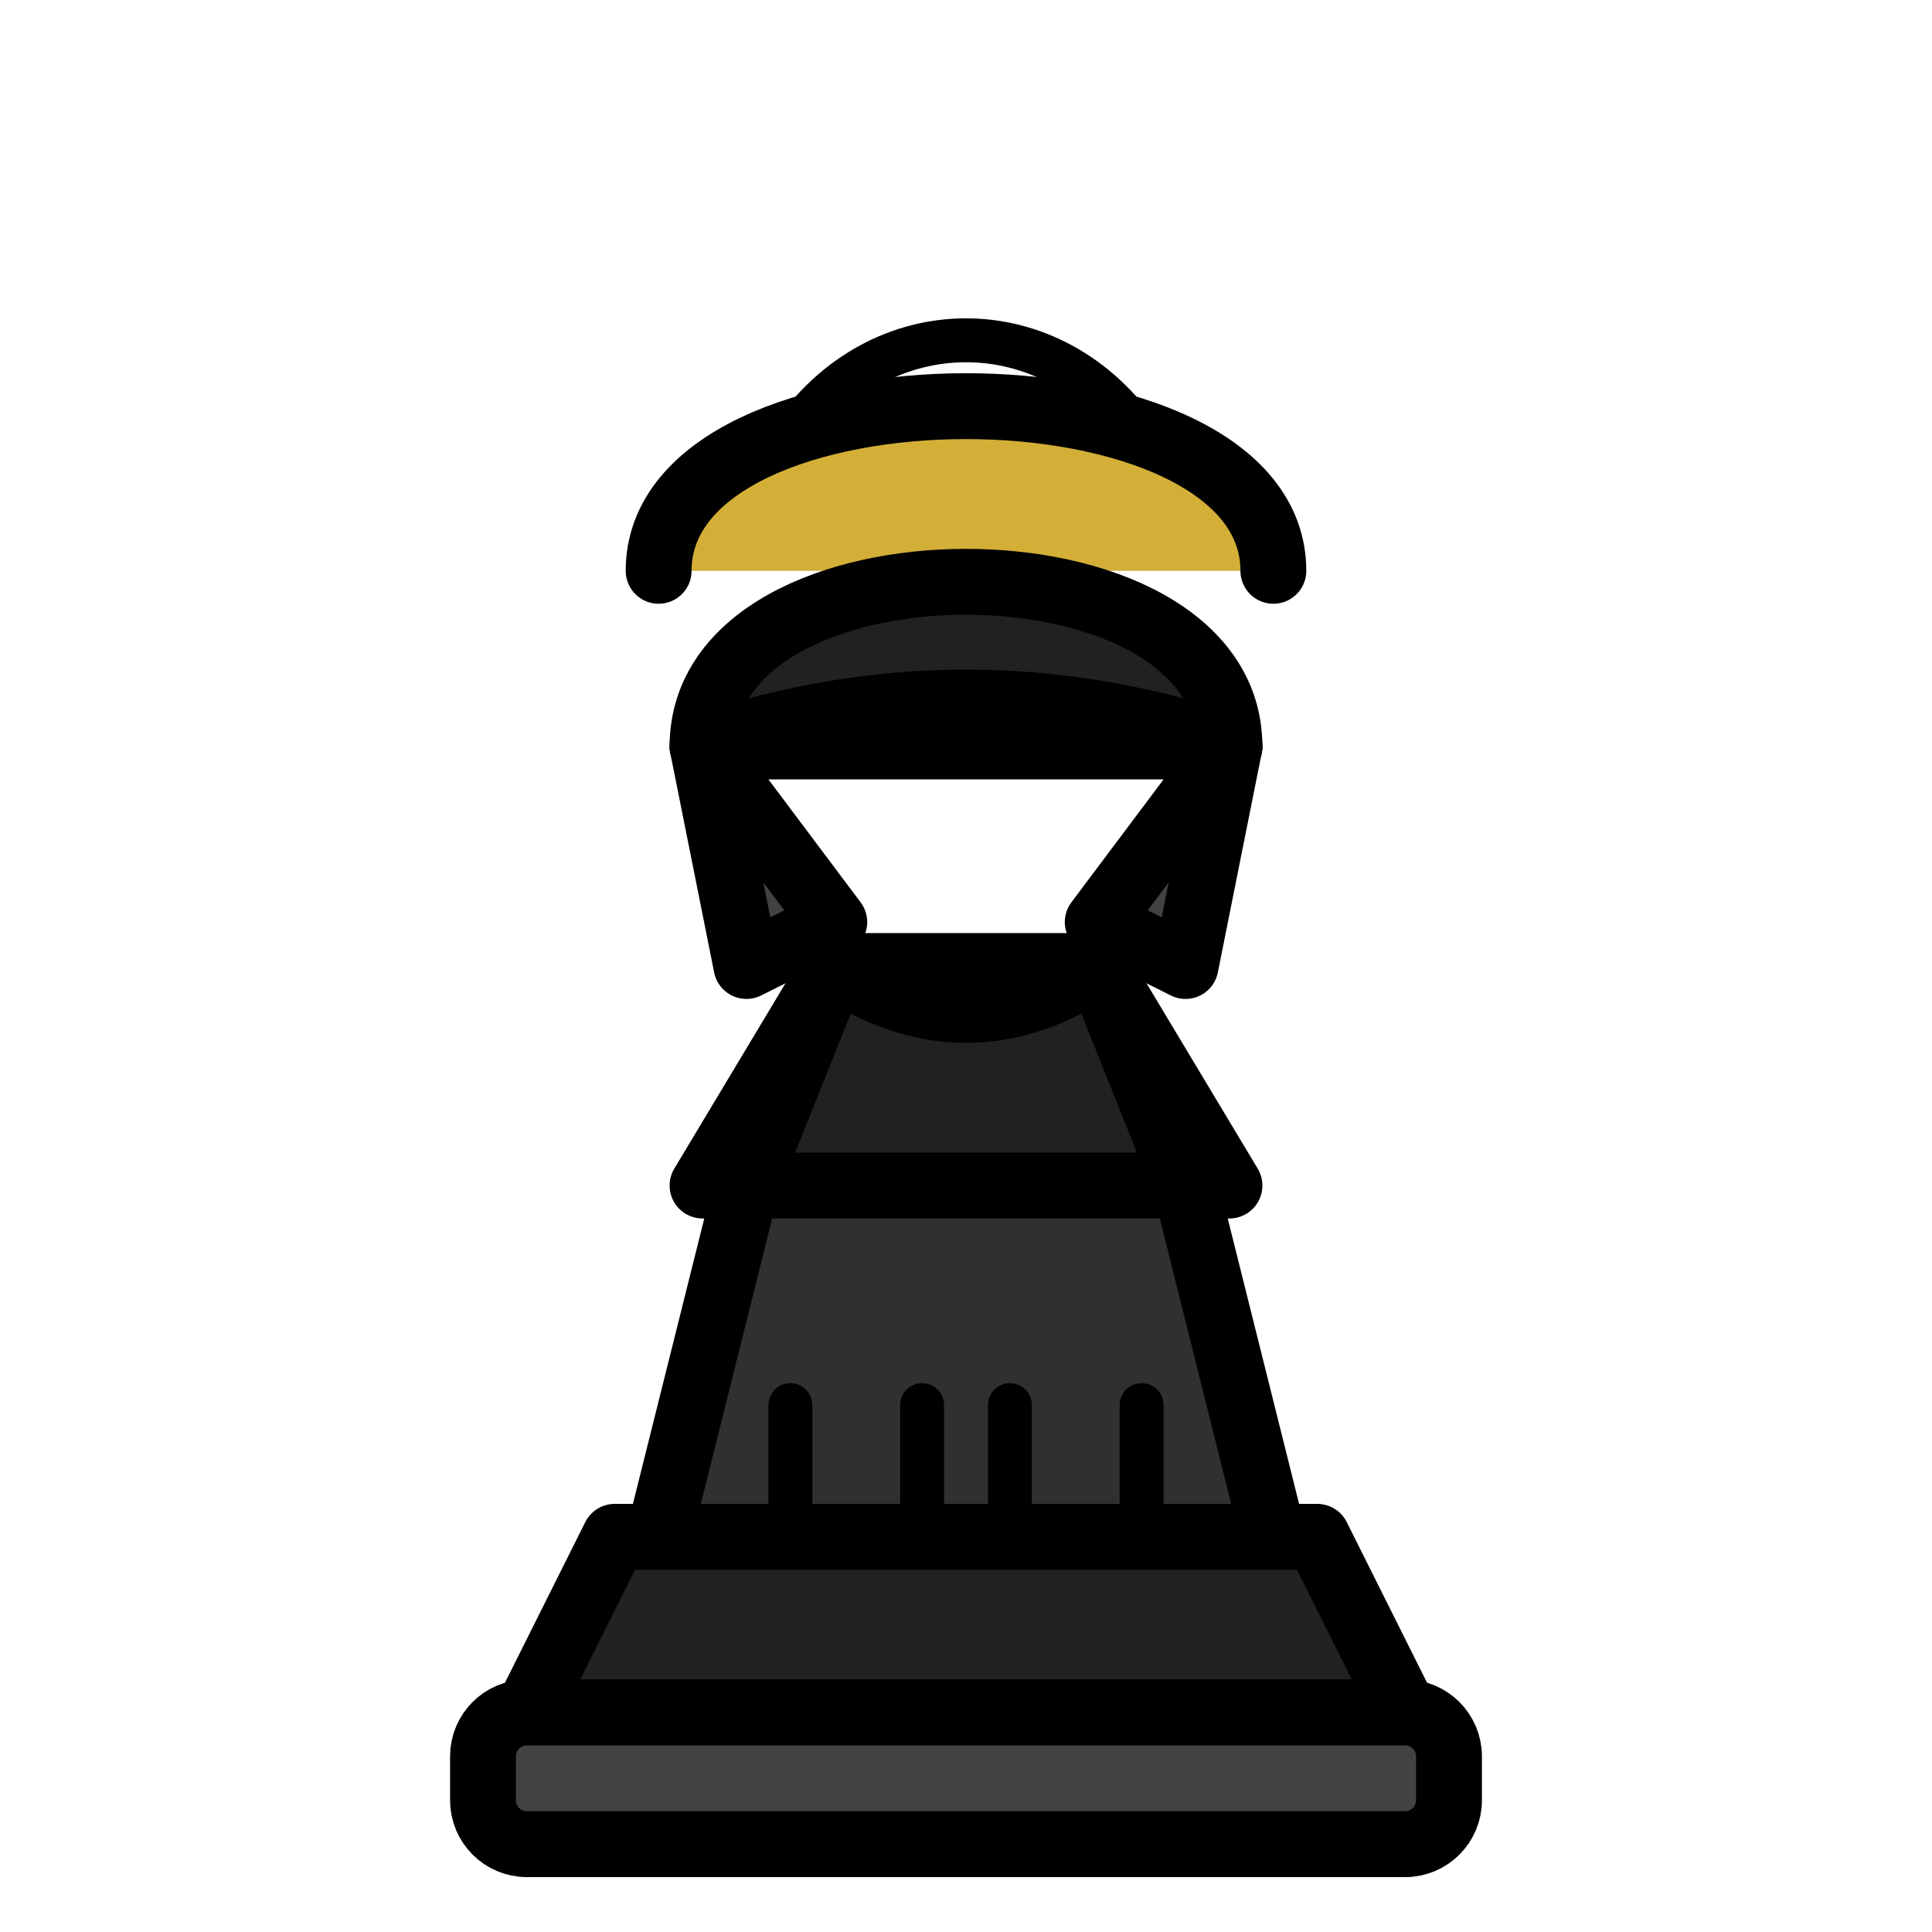
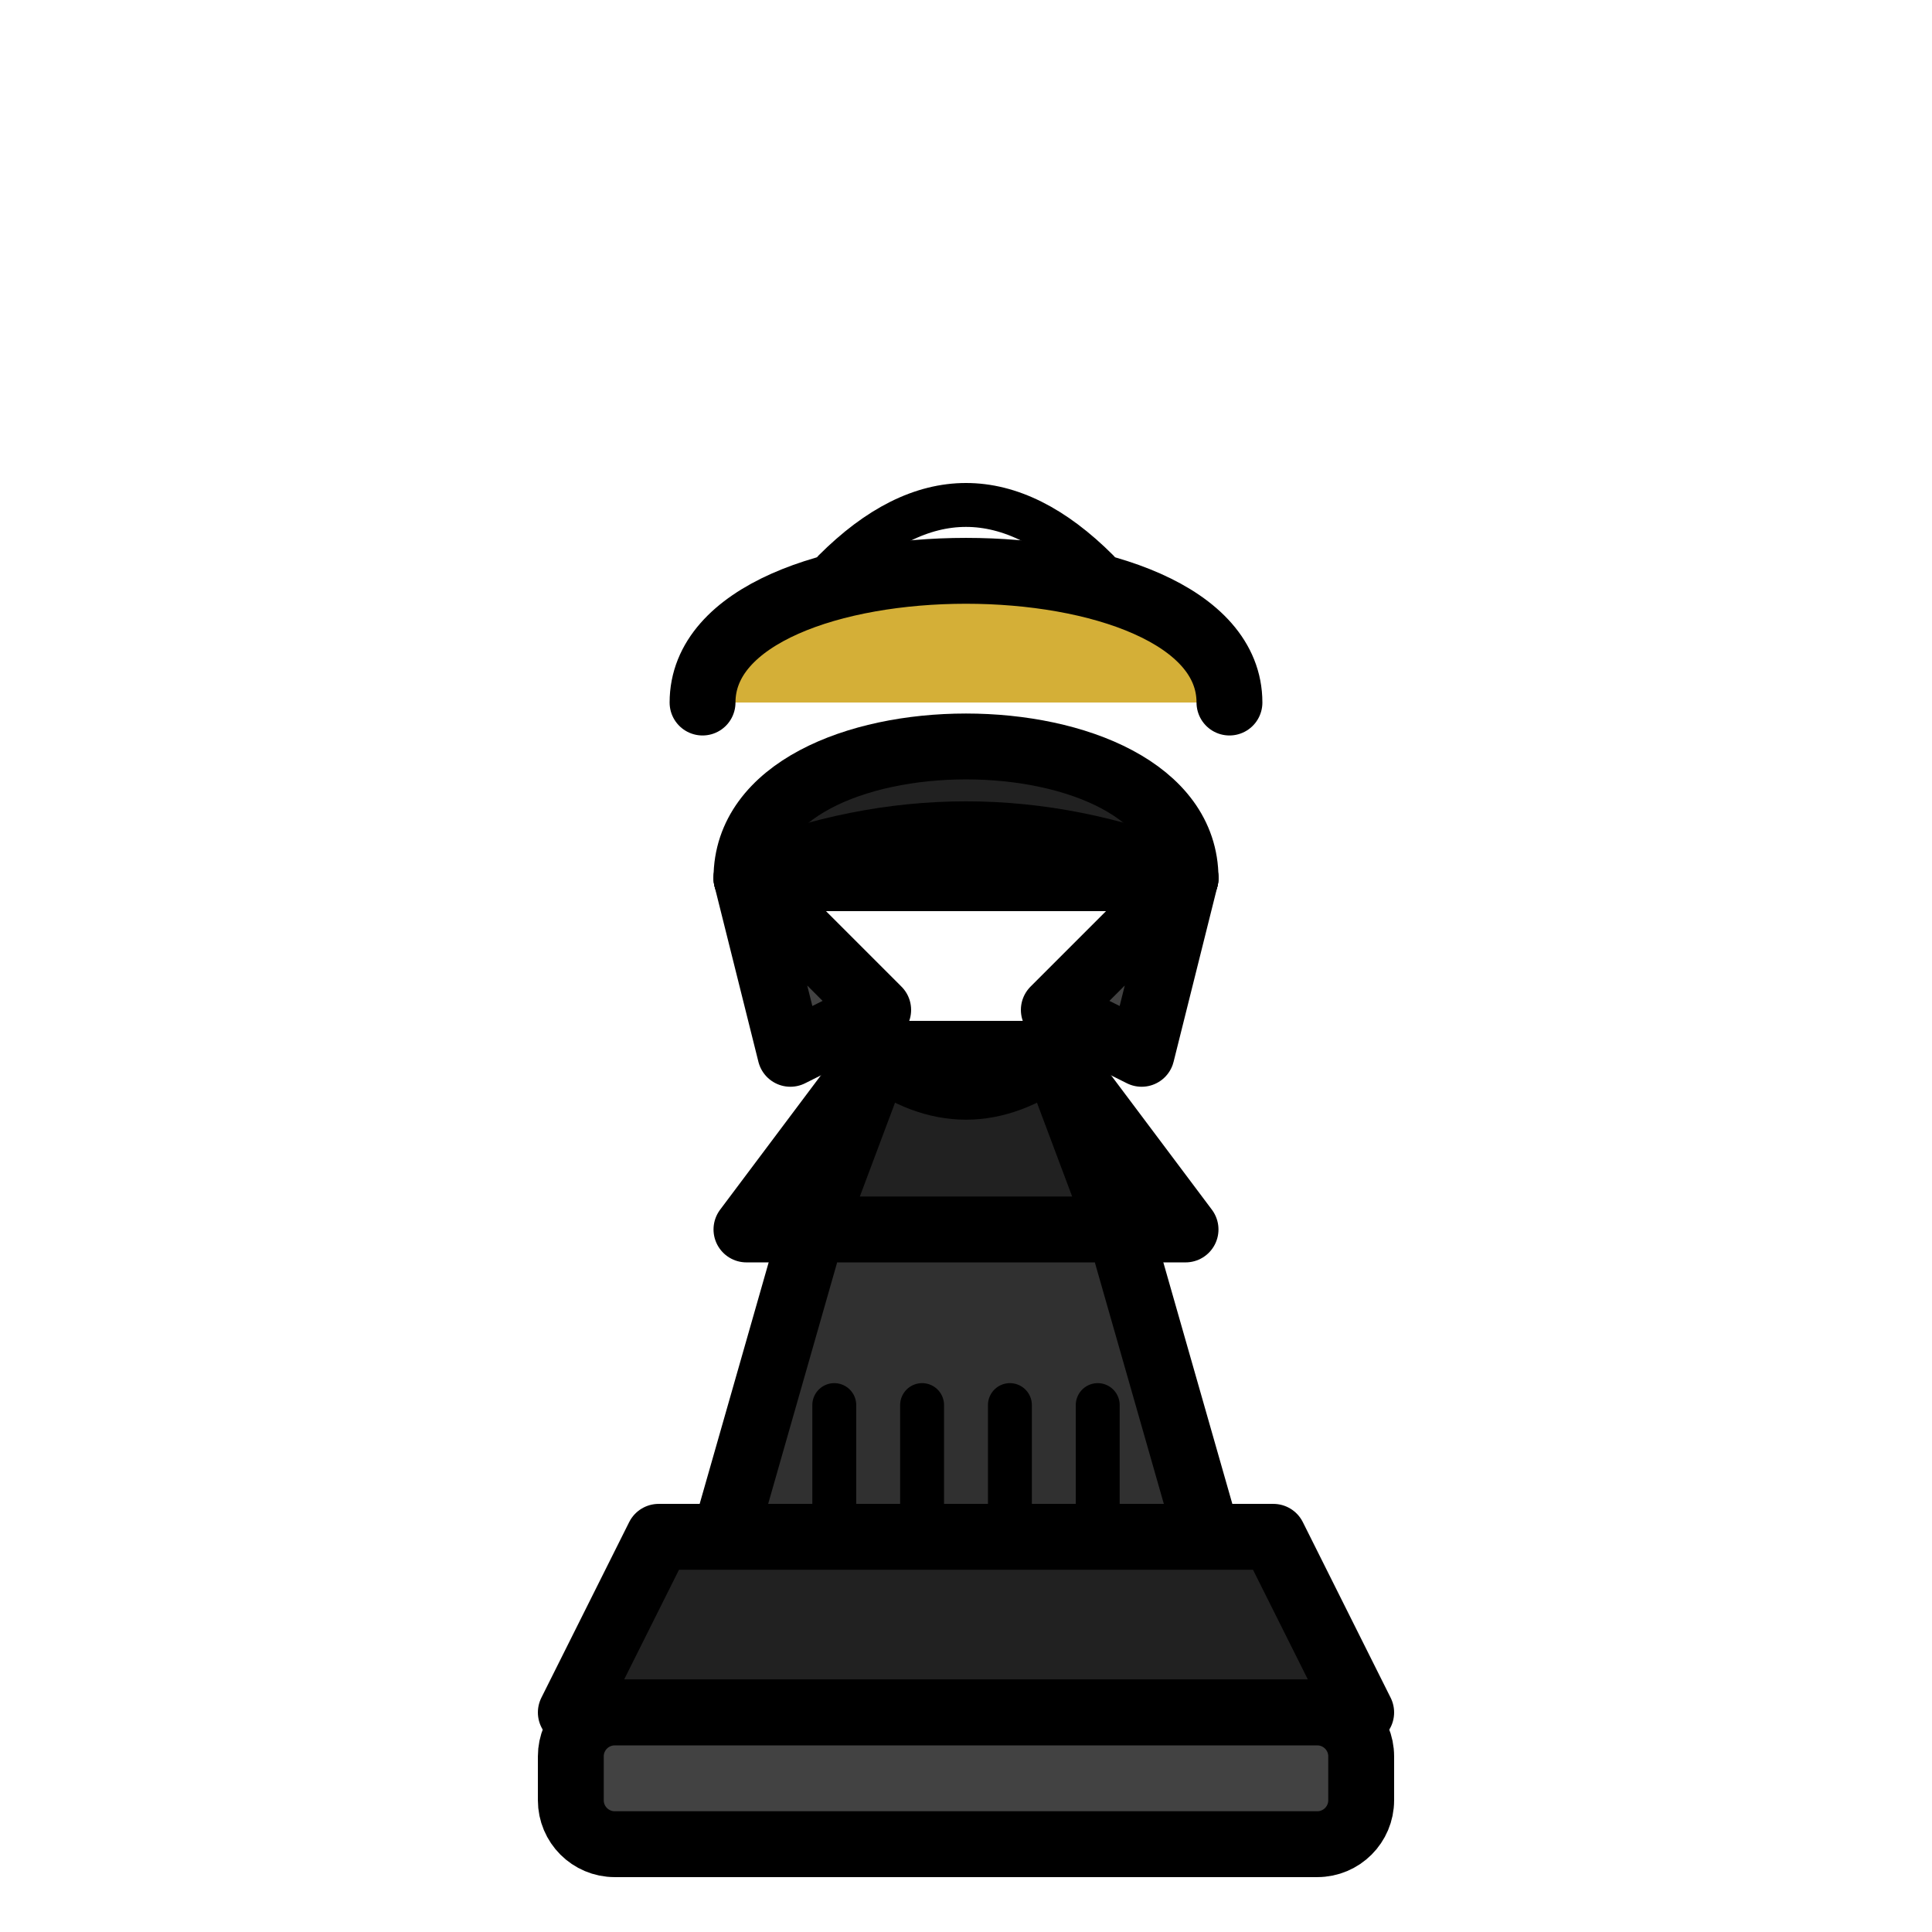
<svg xmlns="http://www.w3.org/2000/svg" viewBox="0 0 44 44" width="100%" height="100%">
  <g fill="none" stroke="#000000" stroke-width="1.5" stroke-linecap="round" stroke-linejoin="round">
-     <path d="M 15 13 C 15 8, 29 8, 29 13" fill="#D4AF37" />
-     <path d="M 18 10 C 20 7, 24 7, 26 10" stroke="#000000" stroke-width="1" />
-     <path d="M 16 17 C 16 12, 28 12, 28 17 Z" fill="#212121" />
-     <path d="M 16 17 L 17 22 L 19 21 Z" fill="#424242" />
-     <path d="M 28 17 L 27 22 L 25 21 Z" fill="#424242" />
-     <path d="M 16 17 Q 22 15 28 17" />
-     <path d="M 19 22 L 16 27 L 28 27 L 25 22 Z" fill="#AA8010" />
-     <path d="M 19 22 Q 22 24 25 22 L 27 27 Q 22 29 17 27 Z" fill="#212121" />
-     <path d="M 17 27 L 15 35 L 29 35 L 27 27 Z" fill="#303030" />
-     <path d="M 18 32 L 18 35 M 21 32 L 21 35 M 23 32 L 23 35 M 26 32 L 26 35" stroke="#000000" stroke-width="1" />
-     <path d="M 14 35 L 30 35 L 32 39 L 12 39 Z" fill="#212121" />
-     <rect x="11" y="39" width="22" height="3" rx="1" fill="#424242" />
+     <path d="M 16 16 C 16 12, 28 12, 28 16" fill="#D4AF37" />
+     <path d="M 19 13 C 21 11, 23 11, 25 13" stroke="#000000" stroke-width="1" />
+     <path d="M 17 20 C 17 16, 27 16, 27 20 Z" fill="#212121" />
+     <path d="M 17 20 L 18 24 L 20 23 Z" fill="#424242" />
+     <path d="M 27 20 L 26 24 L 24 23 Z" fill="#424242" />
+     <path d="M 17 20 Q 22 18 27 20" />
+     <path d="M 20 24 L 17 28 L 27 28 L 24 24 Z" fill="#AA8010" />
+     <path d="M 20 24 Q 22 25.5 24 24 L 25.5 28 Q 22 29.5 18.5 28 Z" fill="#212121" />
+     <path d="M 18.5 28 L 16.5 35 L 27.5 35 L 25.5 28 Z" fill="#303030" />
+     <path d="M 19 32 L 19 35 M 21 32 L 21 35 M 23 32 L 23 35 M 25 32 L 25 35" stroke="#000000" stroke-width="1" />
+     <path d="M 15 35 L 29 35 L 31 39 L 13 39 Z" fill="#212121" />
+     <rect x="13" y="39" width="18" height="3" rx="1" fill="#424242" />
  </g>
</svg>
